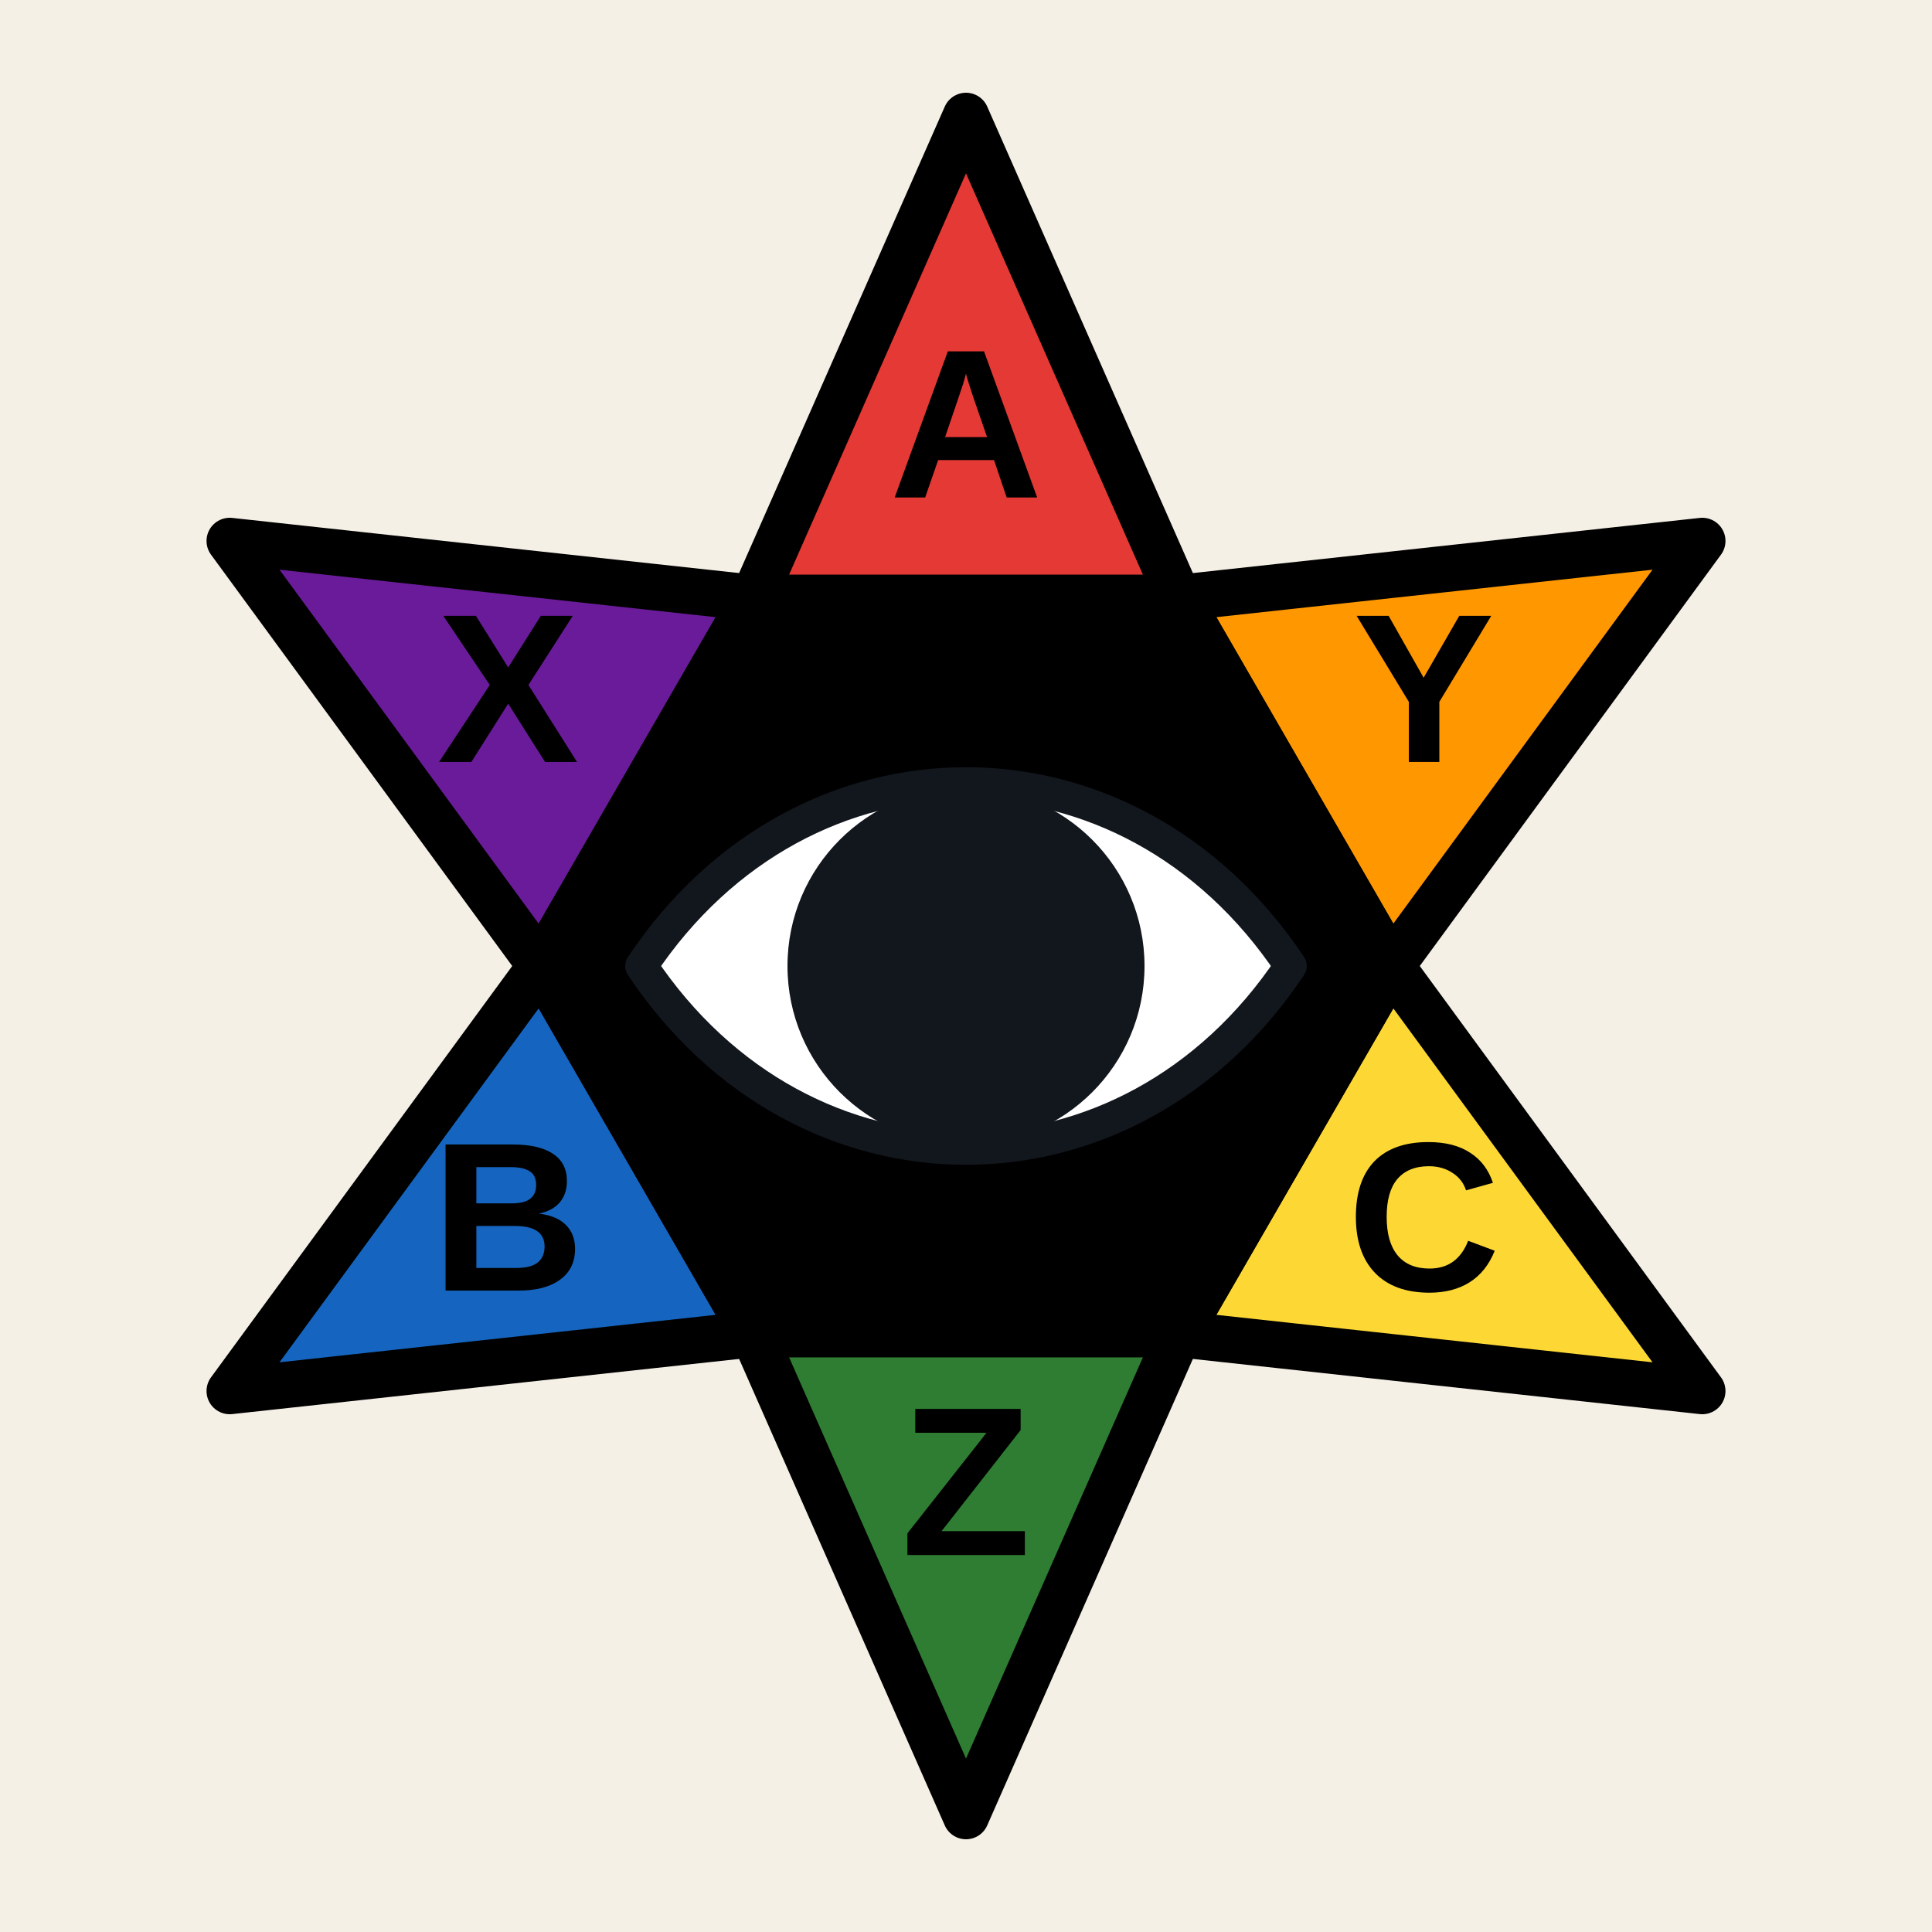
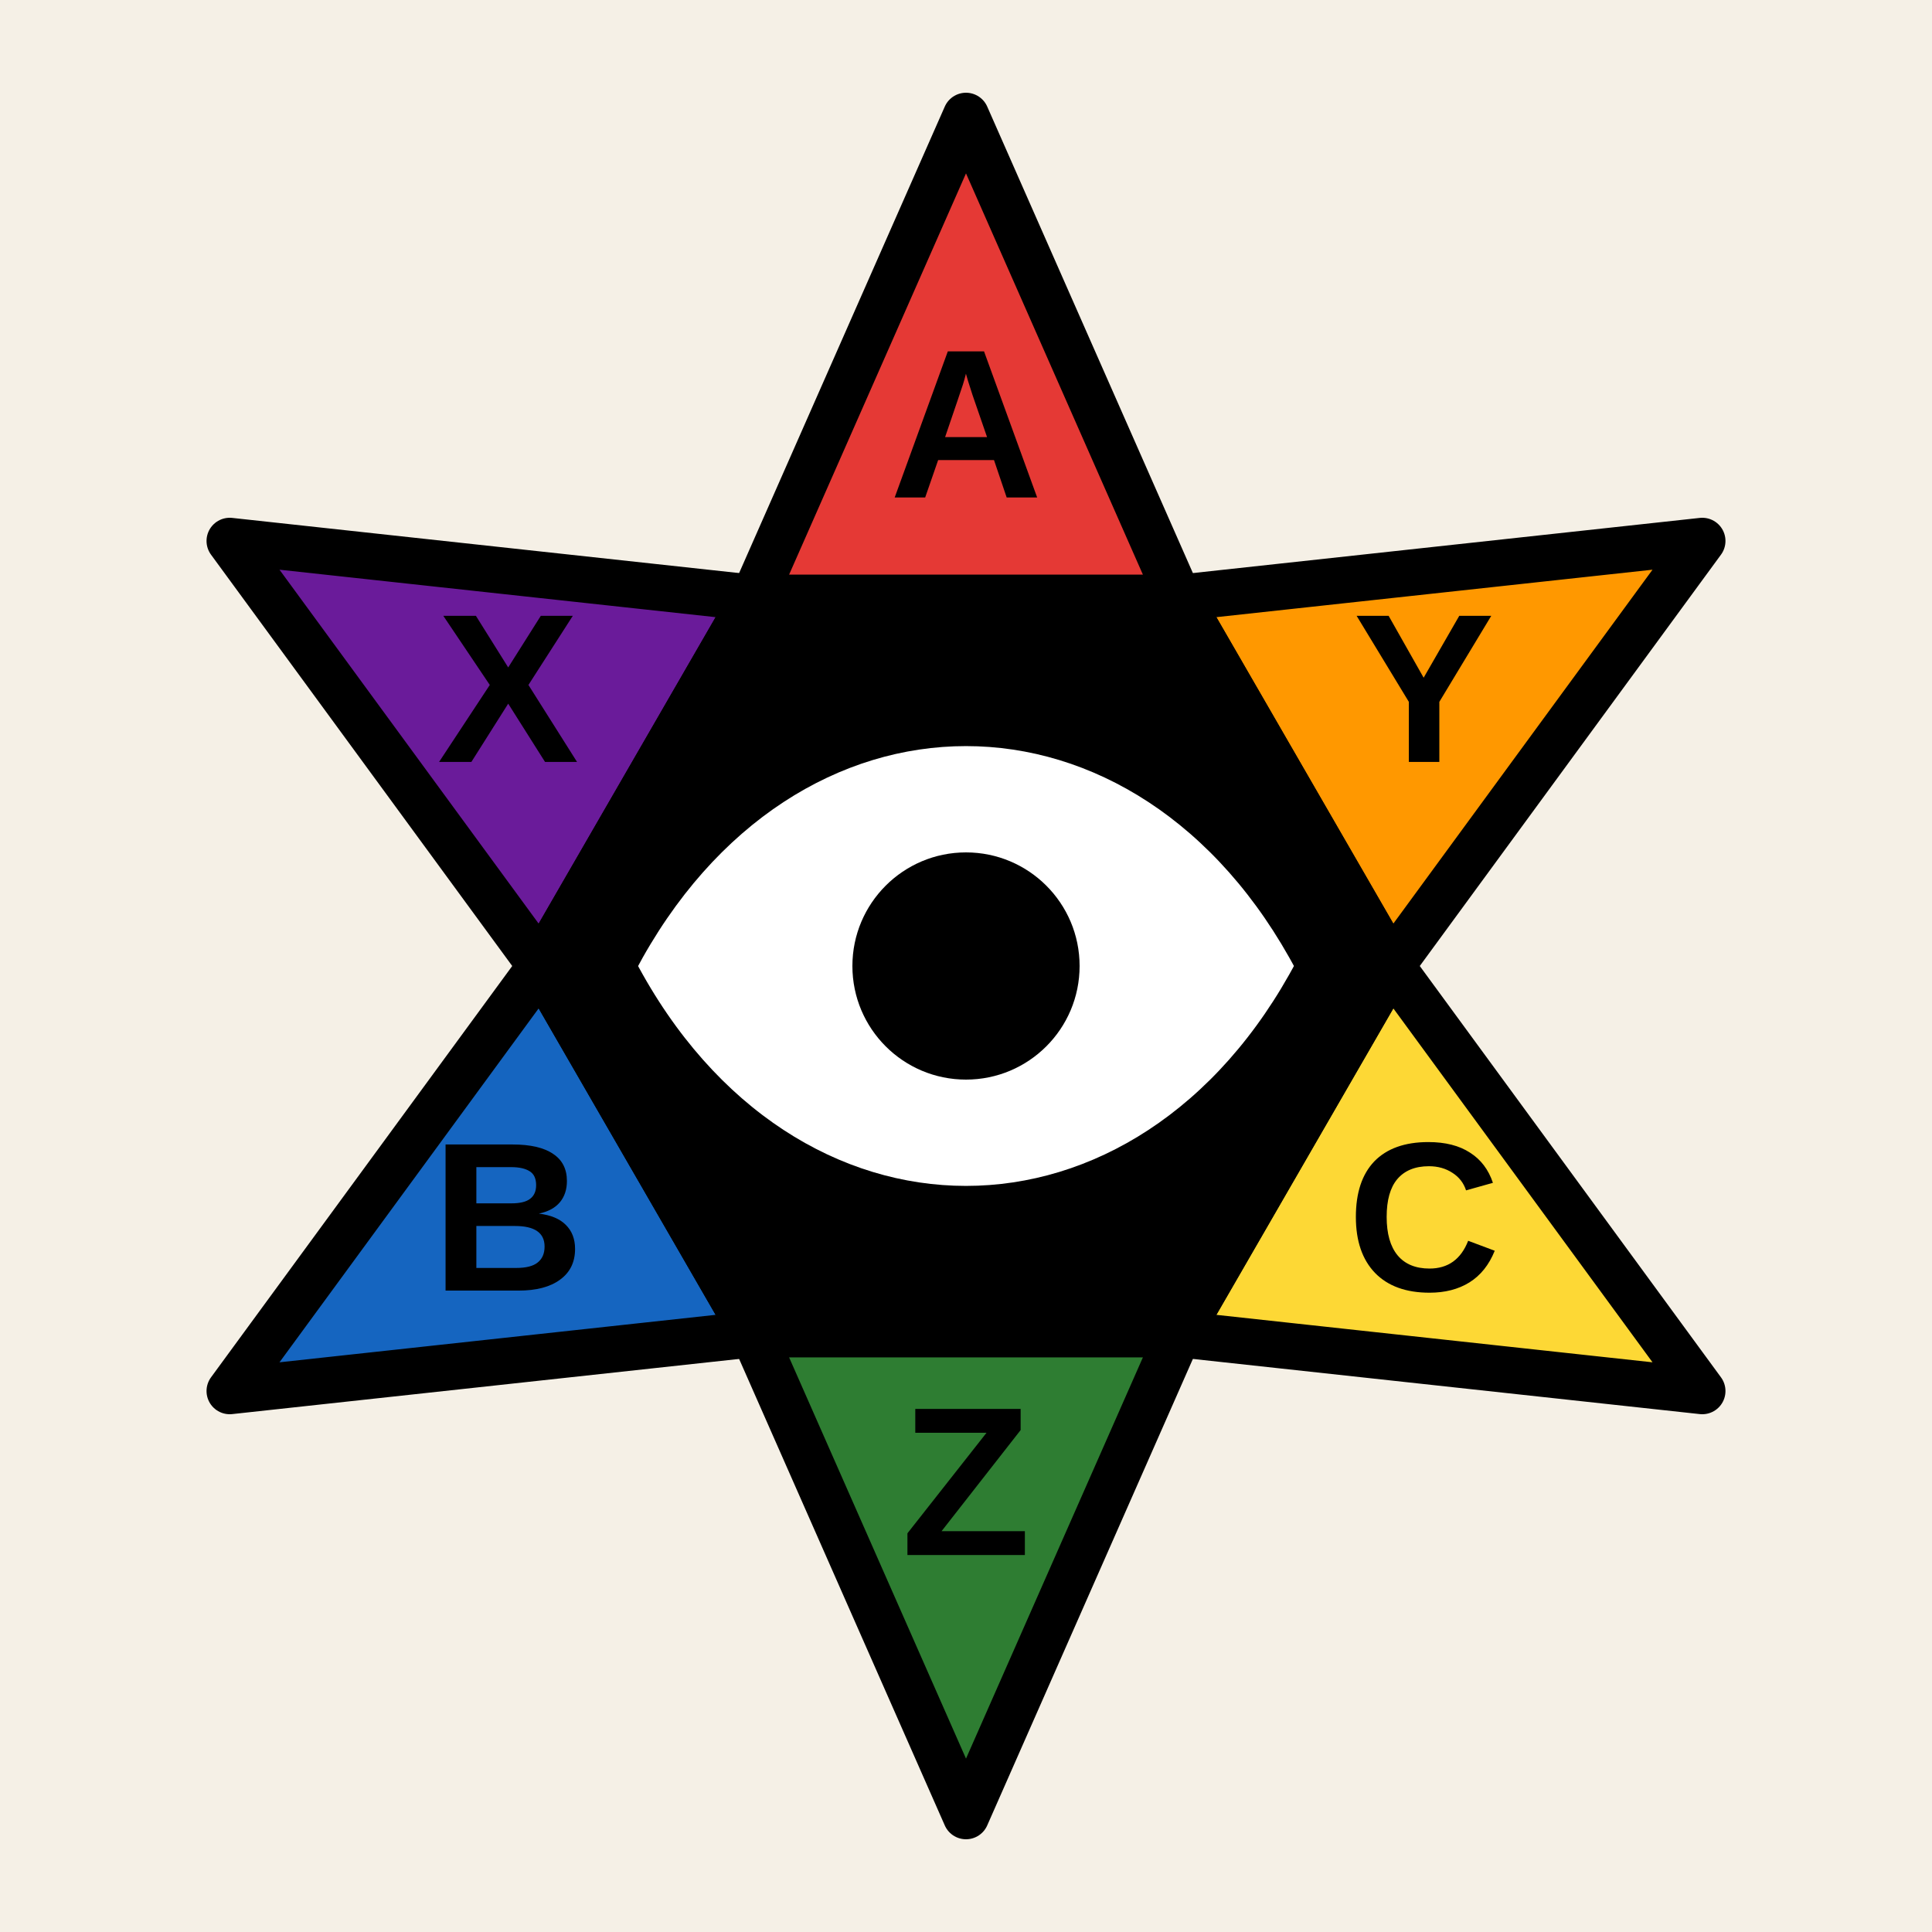
<svg xmlns="http://www.w3.org/2000/svg" viewBox="0 0 100 100" fill="none">
  <rect width="100" height="100" fill="#f5f0e6" />
  <g stroke="#000000" stroke-width="2.4" stroke-linejoin="round" stroke-linecap="round">
    <polygon points="50,6 61,30.95 39,30.95" fill="#e53935" />
    <polygon points="88.11,28 72,50 61,30.95" fill="#ff9800" />
    <polygon points="88.11,72 61,69.05 72,50" fill="#fdd835" />
    <polygon points="50,94 39,69.05 61,69.05" fill="#2e7d32" />
    <polygon points="11.89,72 28,50 39,69.05" fill="#1565c0" />
    <polygon points="11.89,28 39,30.95 28,50" fill="#6a1b9a" />
    <polygon points="61,30.95 72,50 61,69.05 39,69.05 28,50 39,30.95" fill="#000000" />
  </g>
  <g transform="translate(50 50) scale(0.42) translate(-50 -50)">
-     <path d="M 10 50 C 30 20, 70 20, 90 50 C 70 80, 30 80, 10 50 Z" fill="#ffffff" stroke="#12161d" stroke-width="4" stroke-linejoin="round" stroke-linecap="round" />
-     <circle cx="50" cy="50" r="22" fill="#12161d" />
+     <path d="M 8 50 C 28 12, 72 12, 92 50 C 72 88, 28 88, 8 50 Z" fill="#ffffff" stroke="#000000" stroke-width="2.8" stroke-linejoin="round" />
+     <circle cx="50" cy="50" r="14" fill="#000000" />
  </g>
  <g fill="#000000" font-family="Arial, Helvetica, sans-serif" font-size="11" font-weight="700" text-anchor="middle" dominant-baseline="middle">
    <text x="50" y="22.63">A</text>
    <text x="73.7" y="36.32">Y</text>
    <text x="73.7" y="63.68">C</text>
    <text x="50" y="77.37">Z</text>
    <text x="26.3" y="63.68">B</text>
    <text x="26.3" y="36.32">X</text>
  </g>
</svg>
